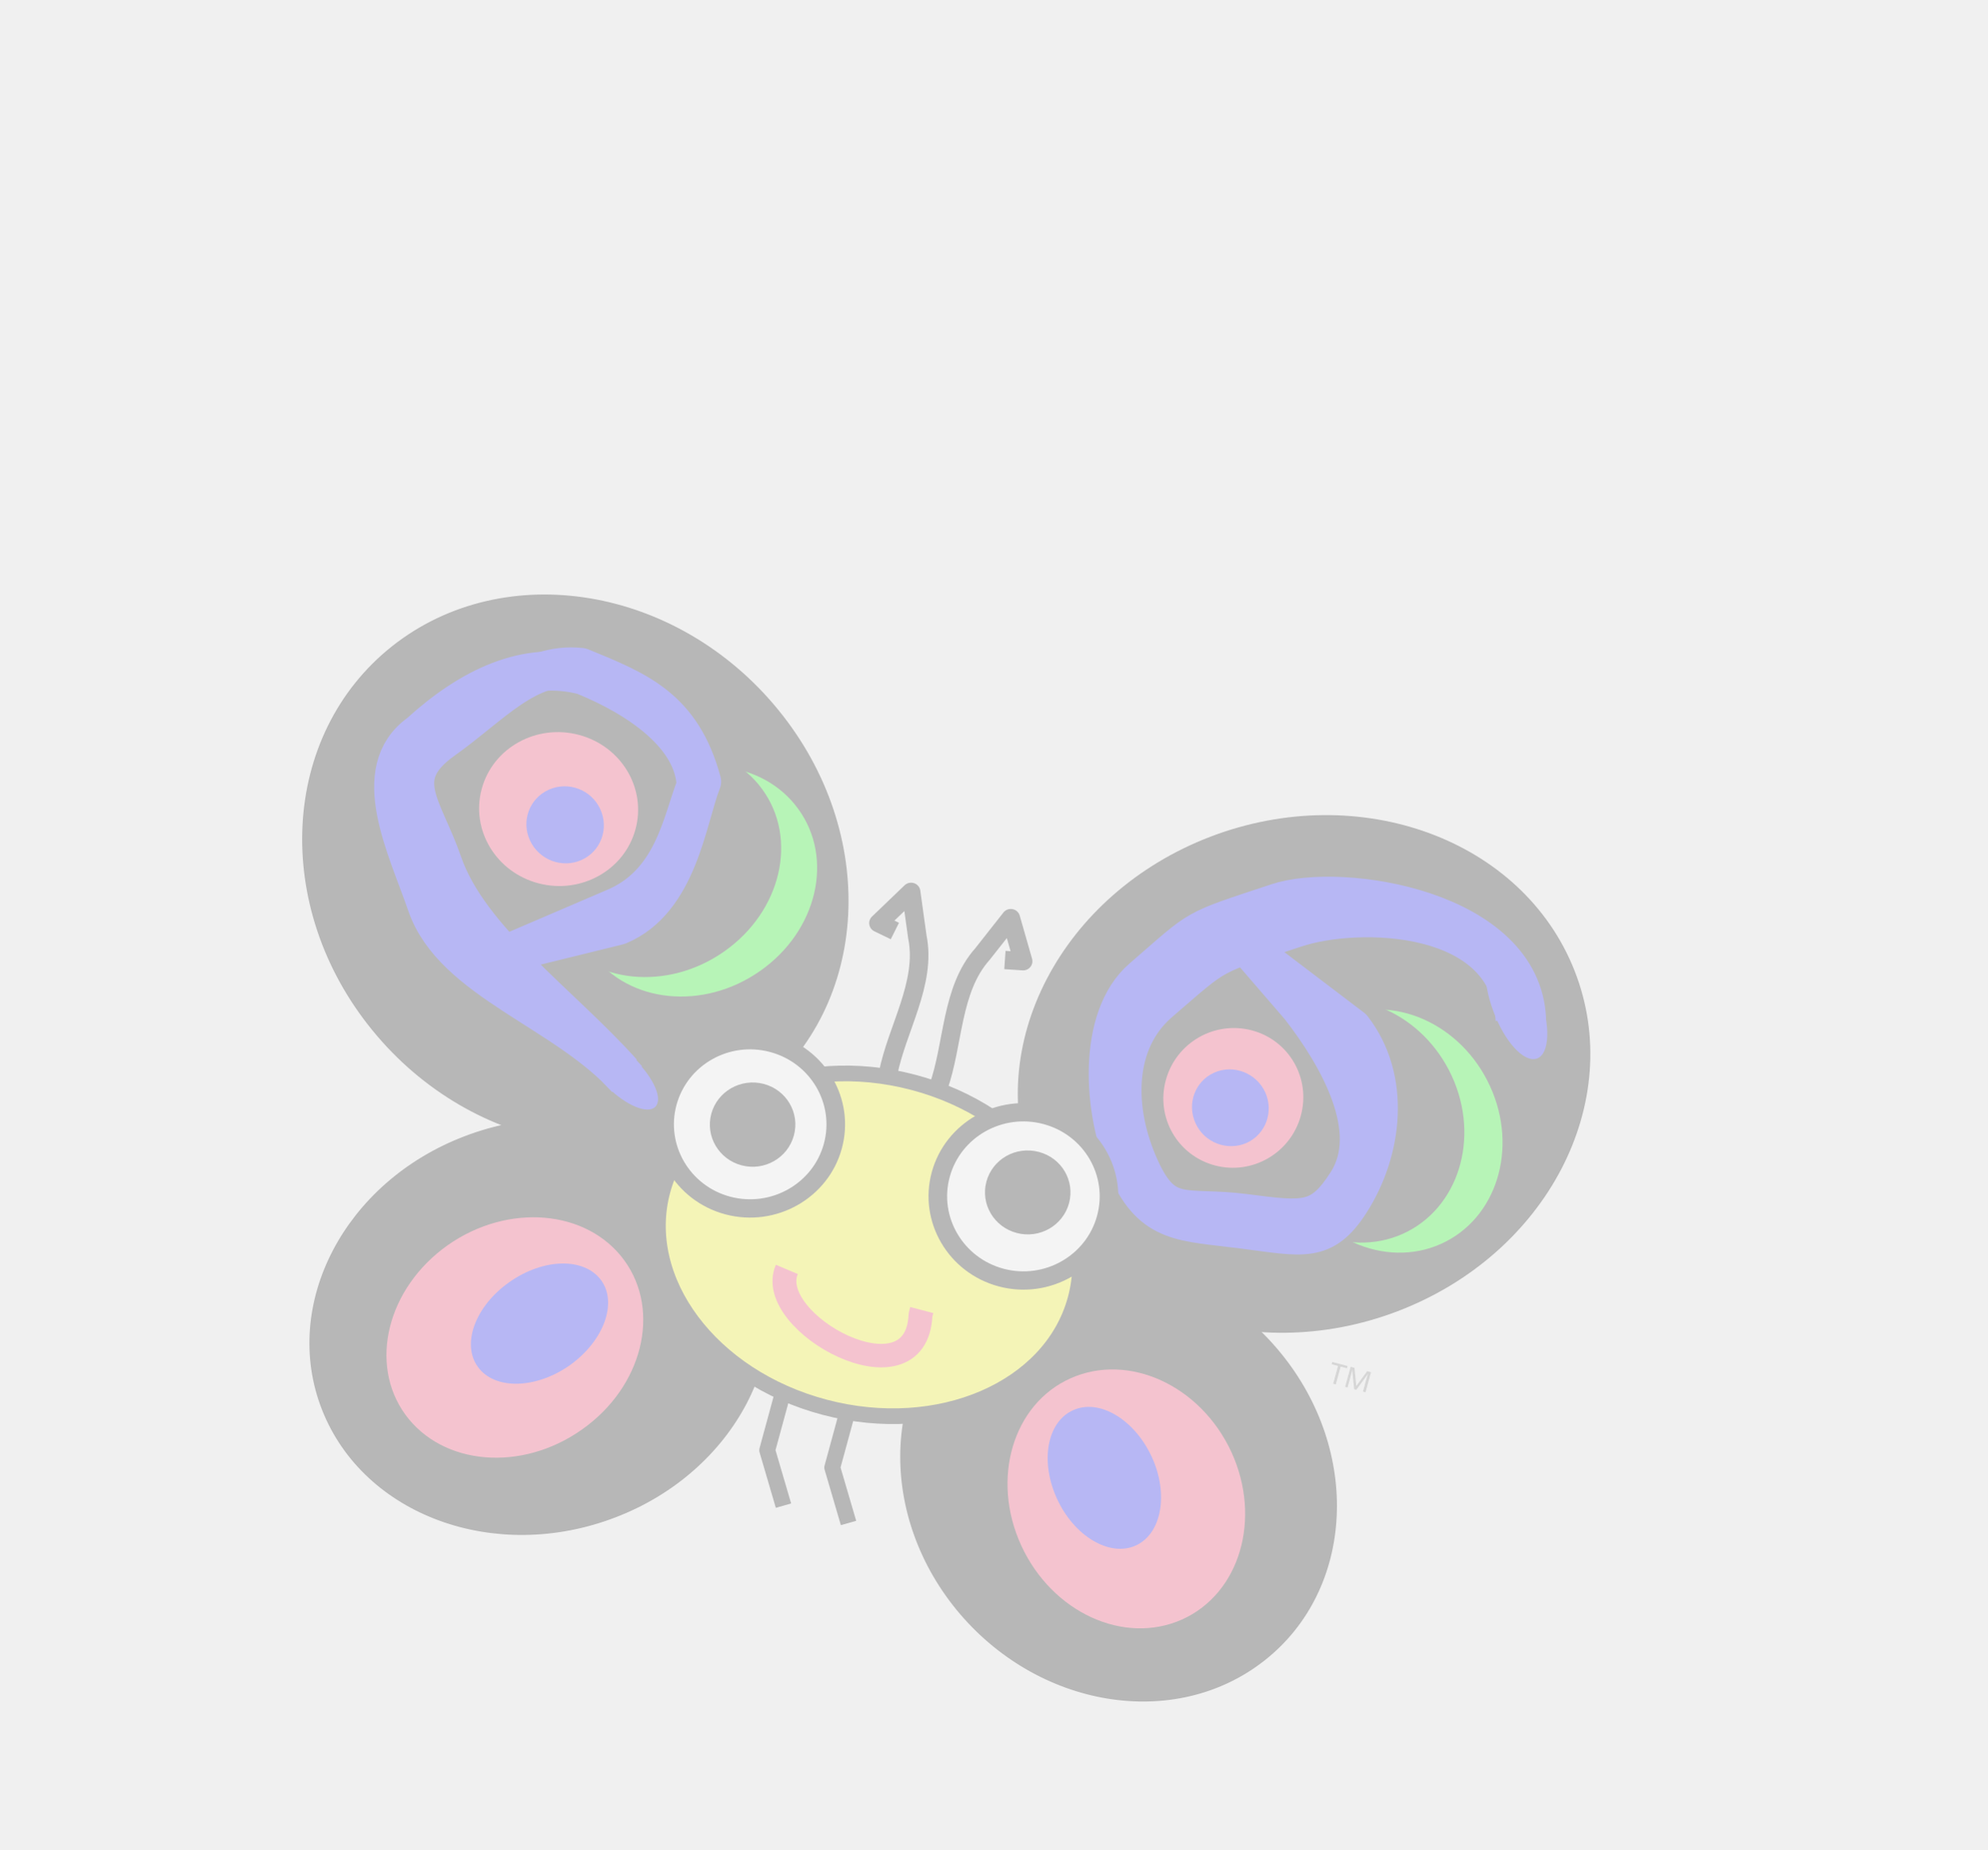
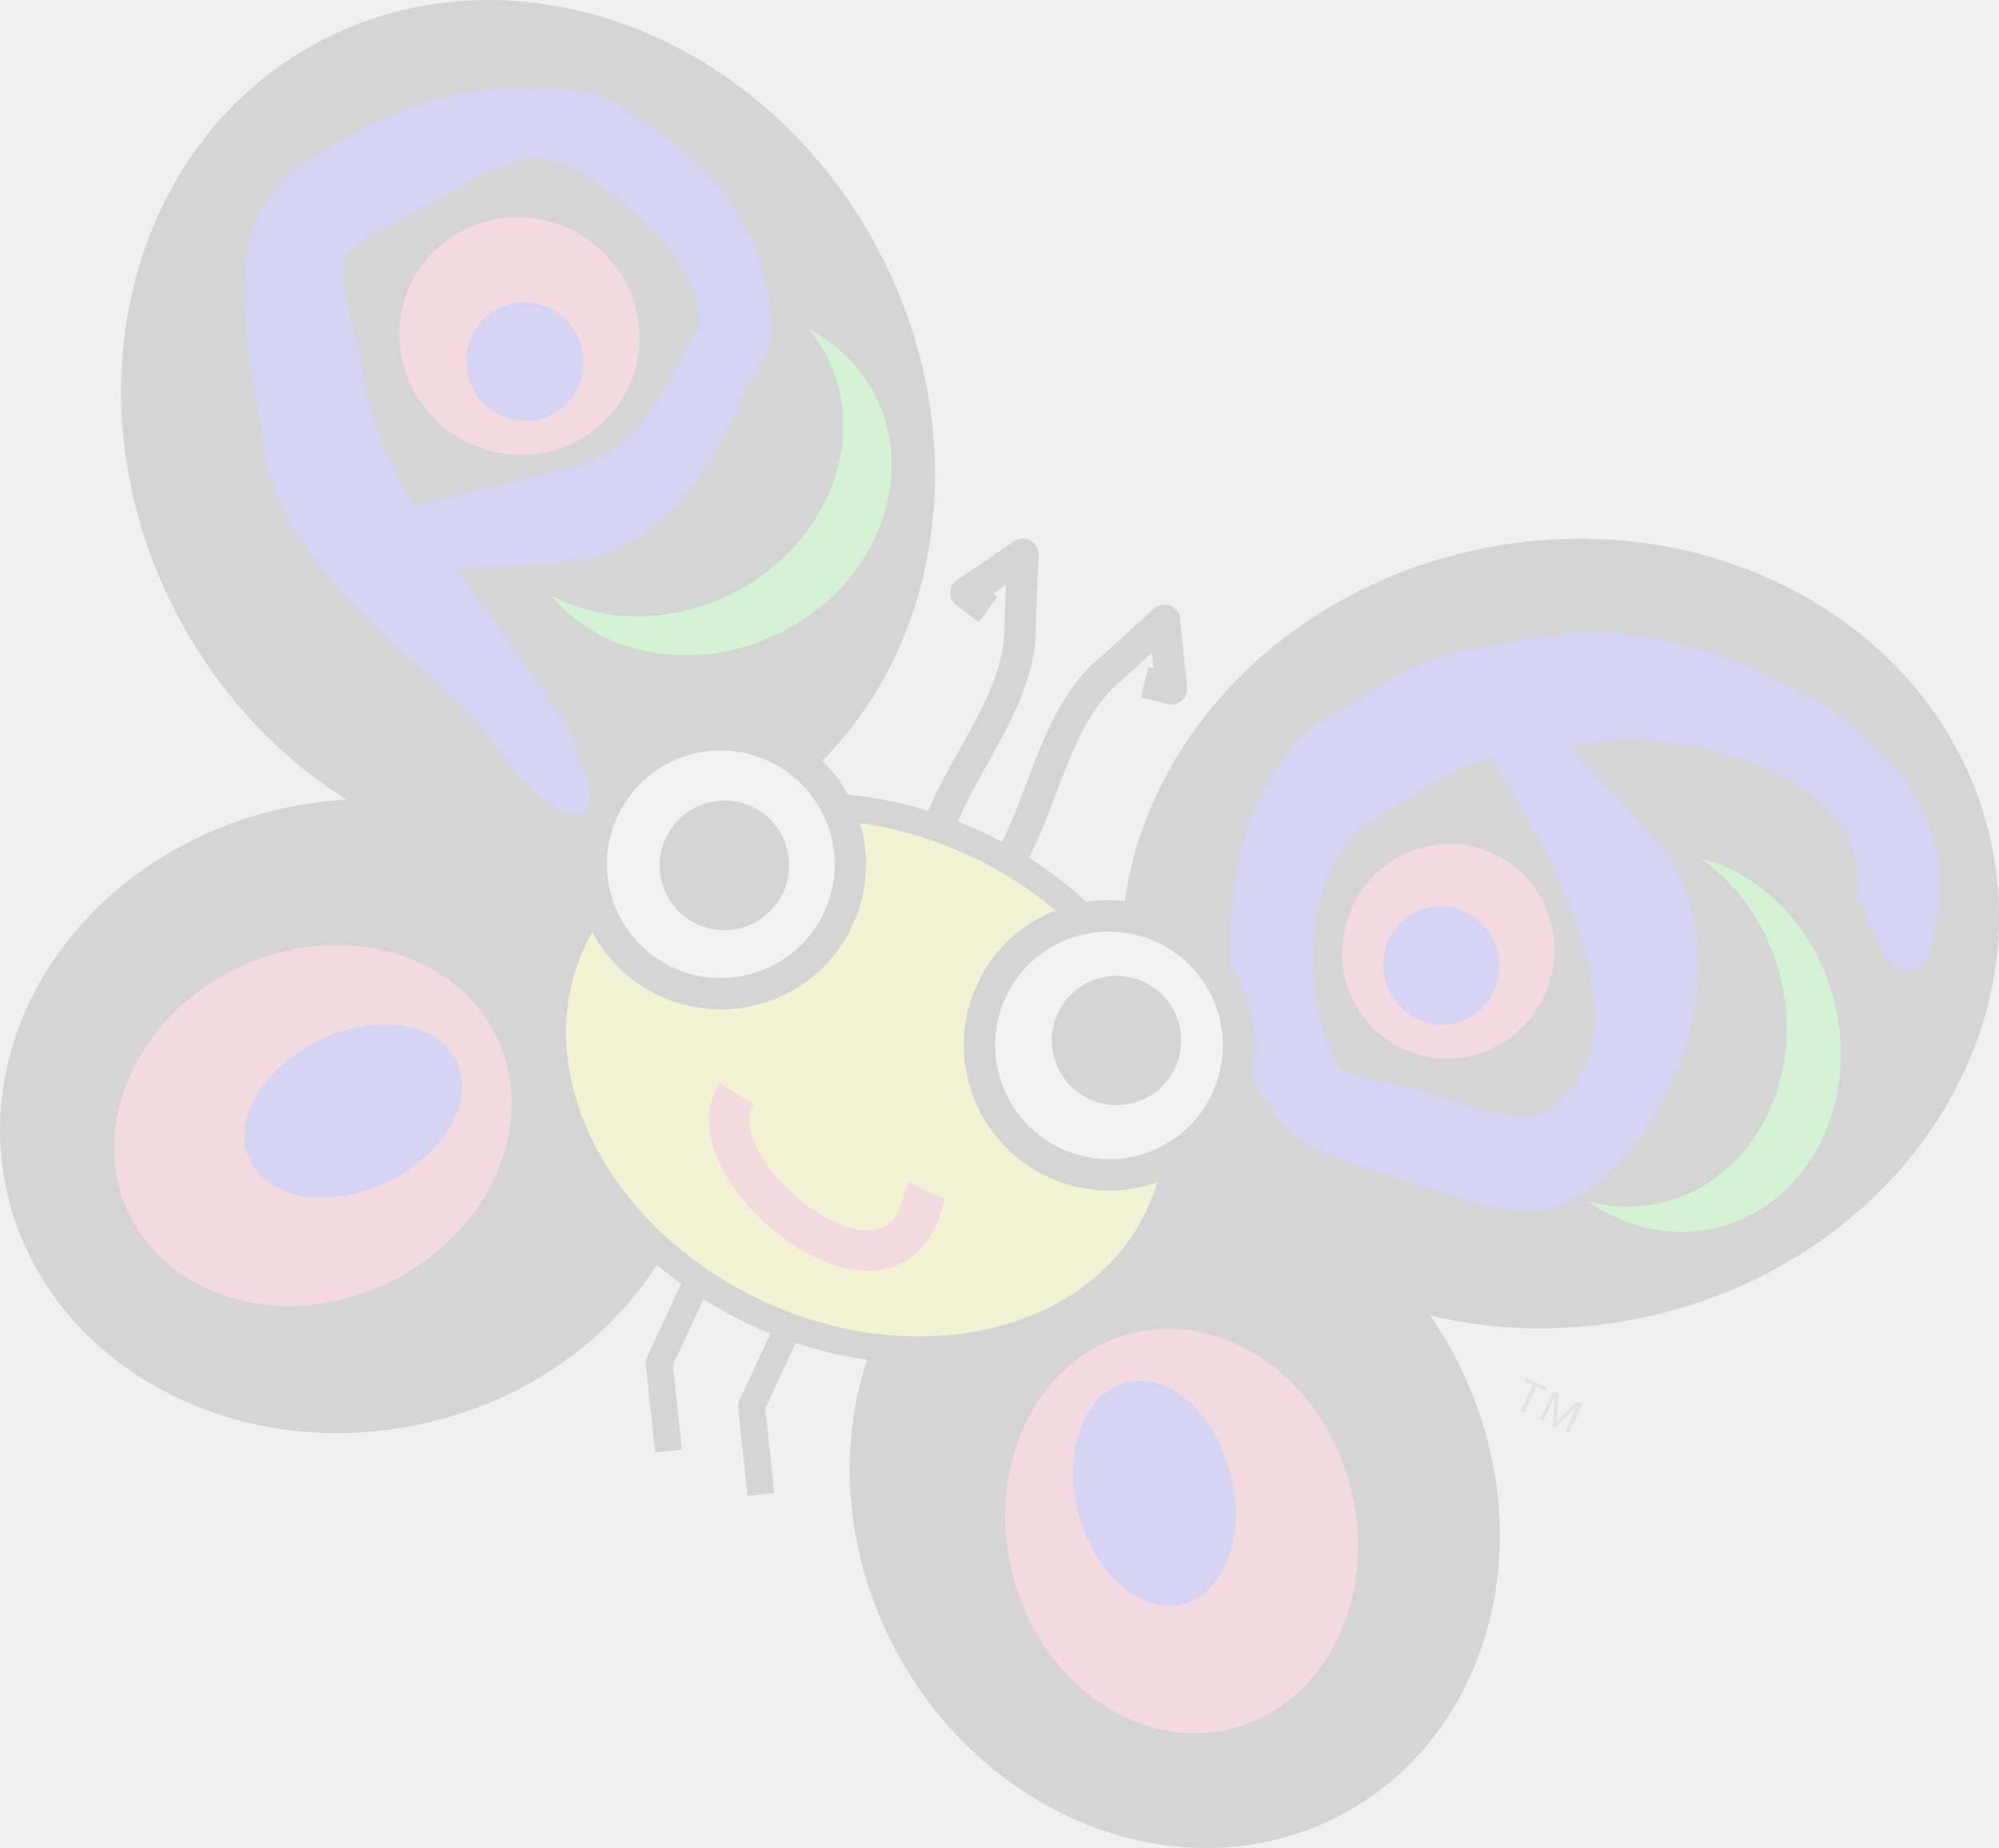
- <svg xmlns="http://www.w3.org/2000/svg" version="1.0" width="261" height="243" viewBox="22 40 261 243" id="svg2">
-   <defs id="defs4">
-     <clipPath id="clipPath17">
-       <path d="m 0,-0.1 792.1,0 0,612.1 L 0,612 0,-0.1 z" id="path19" />
-     </clipPath>
-   </defs>
-   <g id="g13" transform="matrix(0.2342337,0.06176201,0.06276273,-0.230499,26.58458,237.5489)" style="opacity:0.24">
-     <g id="g15" clip-path="url(#clipPath17)">
-       <path style="fill:#000000;fill-opacity:1;fill-rule:evenodd;stroke:none" id="path21" d="M 304.2,75.7 C 248.8,35.1 174.7,42.1 138.6,91.4 c -36,49.2 -20.3,122 35.1,162.5 55.3,40.6 129.5,33.6 165.5,-15.6 36.1,-49.3 20.4,-122.1 -35,-162.6 z" />
-       <g id="g23">
-         <path style="fill:none;stroke:#000000;stroke-width:4.302;stroke-linecap:butt;stroke-linejoin:round;stroke-miterlimit:10;stroke-opacity:1;stroke-dasharray:none" id="path25" d="M 304.2,75.7 C 248.8,35.1 174.7,42.1 138.6,91.4 c -36,49.2 -20.3,122 35.1,162.5 55.3,40.6 129.5,33.6 165.5,-15.6 36.1,-49.3 20.4,-122.1 -35,-162.6 z" />
-       </g>
-       <path style="fill:#000000;fill-opacity:1;fill-rule:evenodd;stroke:none" id="path27" d="m 273.6,523.5 c 68.9,-50.4 88.4,-140.9 43.5,-202.1 -44.8,-61.2 -137,-69.9 -205.8,-19.5 -68.9,50.4 -88.4,141 -43.6,202.2 44.9,61.2 137,69.9 205.9,19.4 z" />
-       <g id="g29">
-         <path style="fill:none;stroke:#000000;stroke-width:7.188;stroke-linecap:butt;stroke-linejoin:round;stroke-miterlimit:10;stroke-opacity:1;stroke-dasharray:none" id="path31" d="m 273.6,523.5 c 68.9,-50.4 88.4,-140.9 43.5,-202.1 -44.8,-61.2 -137,-69.9 -205.8,-19.5 -68.9,50.4 -88.4,141 -43.6,202.2 44.9,61.2 137,69.9 205.9,19.4 z" />
-       </g>
-       <path style="fill:#00ff00;fill-opacity:1;fill-rule:evenodd;stroke:none" id="path33" d="m 213.3,370.5 c -25.8,21.2 -27.3,62.2 -3.3,91.4 24.1,29.3 64.5,35.9 90.3,14.6 25.9,-21.2 27.4,-62.1 3.3,-91.4 -24,-29.3 -64.4,-35.8 -90.3,-14.6 z" />
-       <g id="g35">
-         <path style="fill:none;stroke:none" id="path37" d="m 213.3,370.5 c -25.8,21.2 -27.3,62.2 -3.3,91.4 24.1,29.3 64.5,35.9 90.3,14.6 25.9,-21.2 27.4,-62.1 3.3,-91.4 -24,-29.3 -64.4,-35.8 -90.3,-14.6 z" />
-       </g>
-       <path style="fill:#000000;fill-opacity:1;fill-rule:evenodd;stroke:none" id="path39" d="m 191.7,375.8 c -25.9,21.3 -27.4,62.2 -3.4,91.5 24.1,29.3 64.6,35.8 90.4,14.6 25.9,-21.2 27.4,-62.2 3.3,-91.5 -24,-29.3 -64.5,-35.8 -90.3,-14.6 z" />
-       <g id="g41">
-         <path style="fill:none;stroke:none" id="path43" d="m 191.7,375.8 c -25.9,21.3 -27.4,62.2 -3.4,91.5 24.1,29.3 64.6,35.8 90.4,14.6 25.9,-21.2 27.4,-62.2 3.3,-91.5 -24,-29.3 -64.5,-35.8 -90.3,-14.6 z" />
-       </g>
-       <g id="g45">
-         <path style="fill:none;stroke:#0000ff;stroke-width:21.565;stroke-linecap:butt;stroke-linejoin:round;stroke-miterlimit:10;stroke-opacity:1;stroke-dasharray:none" id="path47" d="m 245.6,311.6 c -41.6,27.7 -99.1,49.2 -123.8,86.2 -18.4,27.5 -39.3,38.3 -17.3,65.5 21,25.7 32.7,53.3 61.9,57.9 32.8,-4.4 58.3,-7.3 79.3,-43.8 -2.4,-21.4 4.8,-66.6 -23,-88.1 l -48.1,-26.7" />
-       </g>
-       <path style="fill:#ff3366;fill-opacity:1;fill-rule:evenodd;stroke:none" id="path49" d="m 175,400.5 c -23.8,0 -43.1,18.9 -43.1,42.3 0,23.4 19.3,42.3 43.1,42.3 23.8,0 43.1,-18.9 43.1,-42.3 0,-23.4 -19.3,-42.3 -43.1,-42.3 z" />
-       <g id="g51">
-         <path style="fill:none;stroke:none" id="path53" d="m 175,400.5 c -23.8,0 -43.1,18.9 -43.1,42.3 0,23.4 19.3,42.3 43.1,42.3 23.8,0 43.1,-18.9 43.1,-42.3 0,-23.4 -19.3,-42.3 -43.1,-42.3 z" />
-       </g>
-       <path style="fill:#0000ff;fill-opacity:1;fill-rule:evenodd;stroke:none" id="path55" d="m 194.2,418.9 c -8.9,-7.3 -22.2,-5.9 -29.7,3.2 -7.5,9.1 -6.3,22.4 2.7,29.7 8.9,7.3 22.2,5.9 29.6,-3.2 7.5,-9.1 6.3,-22.4 -2.6,-29.7 z" />
-       <g id="g57">
-         <path style="fill:none;stroke:none" id="path59" d="m 194.2,418.9 c -8.9,-7.3 -22.2,-5.9 -29.7,3.2 -7.5,9.1 -6.3,22.4 2.7,29.7 8.9,7.3 22.2,5.9 29.6,-3.2 7.5,-9.1 6.3,-22.4 -2.6,-29.7 z" />
-       </g>
-       <g id="g61">
-         <path style="fill:none;stroke:#0000ff;stroke-width:21.565;stroke-linecap:butt;stroke-linejoin:round;stroke-miterlimit:10;stroke-opacity:1;stroke-dasharray:none" id="path63" d="m 249.3,308.8 c -41.7,27.8 -104.7,27.8 -129.4,64.7 -18.4,27.6 -50.3,63.1 -28.3,90.2 20.1,31.9 45.6,53.8 77.5,53.8 32.9,-4.3 66.7,-17 74.7,-42.8 -2.3,-21.5 2.1,-55.4 -25.7,-76.9 l -45.3,-36.1" />
-       </g>
-       <path style="fill:#0000ff;fill-opacity:1;fill-rule:evenodd;stroke:none" id="path65" d="m 268,298 c -2.9,-5.1 -15.3,-3.4 -27.6,3.7 -12.4,7.1 -20,17 -17.1,22.1 3,5 15.3,3.4 27.7,-3.7 12.3,-7.2 20,-17 17,-22.1 z" />
-       <g id="g67">
-         <path style="fill:none;stroke:none" id="path69" d="m 268,298 c -2.9,-5.1 -15.3,-3.4 -27.6,3.7 -12.4,7.1 -20,17 -17.1,22.1 3,5 15.3,3.4 27.7,-3.7 12.3,-7.2 20,-17 17,-22.1 z" />
-       </g>
-       <path style="fill:#000000;fill-opacity:1;fill-rule:evenodd;stroke:none" id="path71" d="M 629.1,253 C 684.4,212.5 700.1,139.6 664,90.4 627.9,41.1 553.8,34.1 498.4,74.6 c -55.3,40.6 -71,113.4 -34.9,162.6 36.1,49.3 110.2,56.4 165.6,15.8 z" />
-       <g id="g73">
-         <path style="fill:none;stroke:#000000;stroke-width:4.302;stroke-linecap:butt;stroke-linejoin:round;stroke-miterlimit:10;stroke-opacity:1;stroke-dasharray:none" id="path75" d="M 629.1,253 C 684.4,212.5 700.1,139.6 664,90.4 627.9,41.1 553.8,34.1 498.4,74.6 c -55.3,40.6 -71,113.4 -34.9,162.6 36.1,49.3 110.2,56.4 165.6,15.8 z" />
-       </g>
-       <path style="fill:#ffff00;fill-opacity:1;fill-rule:evenodd;stroke:none" id="path77" d="m 399.5,162 c -64,0 -115.8,41.4 -115.8,92.6 0,51.1 51.8,92.6 115.8,92.6 64,0 115.8,-41.5 115.8,-92.6 0,-51.2 -51.8,-92.6 -115.8,-92.6 z" />
-       <g id="g79">
-         <path style="fill:none;stroke:#000000;stroke-width:8.632;stroke-linecap:butt;stroke-linejoin:round;stroke-miterlimit:10;stroke-opacity:1;stroke-dasharray:none" id="path81" d="m 399.5,162 c -64,0 -115.8,41.4 -115.8,92.6 0,51.1 51.8,92.6 115.8,92.6 64,0 115.8,-41.5 115.8,-92.6 0,-51.2 -51.8,-92.6 -115.8,-92.6 z" />
-       </g>
-       <path style="fill:#ffffff;fill-opacity:1;fill-rule:evenodd;stroke:none" id="path83" d="m 320.1,255.7 c -25.6,0 -46.3,20.8 -46.3,46.3 0,25.6 20.7,46.3 46.3,46.3 25.6,0 46.4,-20.7 46.4,-46.3 0,-25.5 -20.8,-46.3 -46.4,-46.3 z" />
-       <g id="g85">
-         <path style="fill:none;stroke:#000000;stroke-width:10.075;stroke-linecap:butt;stroke-linejoin:round;stroke-miterlimit:10;stroke-opacity:1;stroke-dasharray:none" id="path87" d="m 320.1,255.7 c -25.6,0 -46.3,20.8 -46.3,46.3 0,25.6 20.7,46.3 46.3,46.3 25.6,0 46.4,-20.7 46.4,-46.3 0,-25.5 -20.8,-46.3 -46.4,-46.3 z" />
-       </g>
-       <path style="fill:#000000;fill-opacity:1;fill-rule:evenodd;stroke:none" id="path89" d="m 683.4,296.3 c -68.4,-50.1 -160,-41.4 -204.5,19.4 -44.6,60.8 -25.2,150.7 43.2,200.9 68.4,50.1 160,41.4 204.5,-19.4 44.6,-60.9 25.2,-150.8 -43.2,-200.9 z" />
-       <g id="g91">
-         <path style="fill:none;stroke:#000000;stroke-width:7.188;stroke-linecap:butt;stroke-linejoin:round;stroke-miterlimit:10;stroke-opacity:1;stroke-dasharray:none" id="path93" d="m 683.4,296.3 c -68.4,-50.1 -160,-41.4 -204.5,19.4 -44.6,60.8 -25.2,150.7 43.2,200.9 68.4,50.1 160,41.4 204.5,-19.4 44.6,-60.9 25.2,-150.8 -43.2,-200.9 z" />
-       </g>
-       <path style="fill:#00ff00;fill-opacity:1;fill-rule:evenodd;stroke:none" id="path95" d="m 698.5,335.2 c -25.7,-21.1 -65.9,-14.5 -89.8,14.6 -23.9,29.1 -22.5,69.8 3.2,90.9 25.7,21.1 65.9,14.6 89.8,-14.6 23.9,-29.1 22.5,-69.8 -3.2,-90.9 z" />
-       <g id="g97">
-         <path style="fill:none;stroke:none" id="path99" d="m 698.5,335.2 c -25.7,-21.1 -65.9,-14.5 -89.8,14.6 -23.9,29.1 -22.5,69.8 3.2,90.9 25.7,21.1 65.9,14.6 89.8,-14.6 23.9,-29.1 22.5,-69.8 -3.2,-90.9 z" />
-       </g>
-       <path style="fill:#000000;fill-opacity:1;fill-rule:evenodd;stroke:none" id="path101" d="m 677.1,335.2 c -25.7,-21.1 -65.9,-14.5 -89.8,14.6 -23.9,29.1 -22.5,69.8 3.2,90.8 25.7,21.1 65.9,14.6 89.8,-14.5 23.9,-29.1 22.4,-69.8 -3.2,-90.9 z" />
-       <g id="g103">
-         <path style="fill:none;stroke:none" id="path105" d="m 677.1,335.2 c -25.7,-21.1 -65.9,-14.5 -89.8,14.6 -23.9,29.1 -22.5,69.8 3.2,90.8 25.7,21.1 65.9,14.6 89.8,-14.5 23.9,-29.1 22.4,-69.8 -3.2,-90.9 z" />
-       </g>
-       <g id="g107">
-         <path style="fill:none;stroke:#0000ff;stroke-width:21.565;stroke-linecap:butt;stroke-linejoin:round;stroke-miterlimit:10;stroke-opacity:1;stroke-dasharray:none" id="path109" d="m 705.7,464.7 c -18,58.1 -98.5,38.2 -128.5,18.1 -41.4,-27.6 -36.2,-22.1 -60.7,-58.8 -18.3,-27.5 -8.4,-63.6 13.5,-90.6 20.7,-25.6 29,-13.8 61.6,-9.5 32.6,4.3 41.5,5.4 49.4,31 9.9,32.1 -22.1,65.3 -49.7,86.6 L 560.2,463" />
-       </g>
-       <path style="fill:#ff3366;fill-opacity:1;fill-rule:evenodd;stroke:none" id="path111" d="m 569.2,345.3 c -21,0 -37.9,17.2 -37.9,38.5 0,21.3 16.9,38.5 37.9,38.5 20.9,0 37.8,-17.2 37.8,-38.5 0,-21.3 -16.9,-38.5 -37.8,-38.5 z" />
-       <g id="g113">
-         <path style="fill:none;stroke:none" id="path115" d="m 569.2,345.3 c -21,0 -37.9,17.2 -37.9,38.5 0,21.3 16.9,38.5 37.9,38.5 20.9,0 37.8,-17.2 37.8,-38.5 0,-21.3 -16.9,-38.5 -37.8,-38.5 z" />
-       </g>
-       <path style="fill:#0000ff;fill-opacity:1;fill-rule:evenodd;stroke:none" id="path117" d="m 582.5,361.7 c -8.9,-7.2 -22.1,-5.8 -29.5,3.3 -7.4,9 -6.3,22.3 2.5,29.5 8.8,7.3 22.1,5.8 29.5,-3.2 7.4,-9.1 6.3,-22.3 -2.5,-29.6 z" />
-       <g id="g119">
-         <path style="fill:none;stroke:none" id="path121" d="m 582.5,361.7 c -8.9,-7.2 -22.1,-5.8 -29.5,3.3 -7.4,9 -6.3,22.3 2.5,29.5 8.8,7.3 22.1,5.8 29.5,-3.2 7.4,-9.1 6.3,-22.3 -2.5,-29.6 z" />
-       </g>
-       <g id="g123">
-         <path style="fill:none;stroke:#0000ff;stroke-width:21.565;stroke-linecap:butt;stroke-linejoin:round;stroke-miterlimit:10;stroke-opacity:1;stroke-dasharray:none" id="path125" d="m 711.2,466.5 c -18,58.1 -116.7,47.3 -146.7,27.2 -41.4,-27.6 -35.3,-22.2 -59.8,-58.9 -18.3,-27.4 -2,-76.9 19.9,-103.9 20.7,-25.6 35.8,-19.8 68.3,-15.5 32.6,4.3 44,3.5 52,29.2 9.9,32 4,71.5 -23.7,92.9 l -61,25.5" />
-       </g>
-       <path style="fill:#ffffff;fill-opacity:1;fill-rule:evenodd;stroke:none" id="path127" d="m 473.4,255.7 c -25.6,0 -46.4,20.8 -46.4,46.3 0,25.6 20.8,46.3 46.4,46.3 25.6,0 46.3,-20.7 46.3,-46.3 0,-25.5 -20.7,-46.3 -46.3,-46.3 z" />
-       <g id="g129">
-         <path style="fill:none;stroke:#000000;stroke-width:10.075;stroke-linecap:butt;stroke-linejoin:round;stroke-miterlimit:10;stroke-opacity:1;stroke-dasharray:none" id="path131" d="m 473.4,255.7 c -25.6,0 -46.4,20.8 -46.4,46.3 0,25.6 20.8,46.3 46.4,46.3 25.6,0 46.3,-20.7 46.3,-46.3 0,-25.5 -20.7,-46.3 -46.3,-46.3 z" />
-       </g>
-       <path style="fill:#000000;fill-opacity:1;fill-rule:evenodd;stroke:none" id="path133" d="m 321.5,279 c -12.8,0 -23.2,10.4 -23.2,23.2 0,12.8 10.4,23.2 23.2,23.2 12.8,0 23.1,-10.4 23.1,-23.2 0,-12.8 -10.3,-23.2 -23.1,-23.2 z" />
-       <g id="g135">
-         <path style="fill:none;stroke:none" id="path137" d="m 321.5,279 c -12.8,0 -23.2,10.4 -23.2,23.2 0,12.8 10.4,23.2 23.2,23.2 12.8,0 23.1,-10.4 23.1,-23.2 0,-12.8 -10.3,-23.2 -23.1,-23.2 z" />
-       </g>
-       <path style="fill:#000000;fill-opacity:1;fill-rule:evenodd;stroke:none" id="path139" d="m 475.1,281.6 c -12.9,0 -23.2,10.4 -23.2,23.1 0,12.8 10.3,23.1 23.2,23.1 12.8,0 23.1,-10.3 23.1,-23.1 0,-12.7 -10.3,-23.1 -23.1,-23.1 z" />
-       <g id="g141">
-         <path style="fill:none;stroke:none" id="path143" d="m 475.1,281.6 c -12.9,0 -23.2,10.4 -23.2,23.1 0,12.8 10.3,23.1 23.2,23.1 12.8,0 23.1,-10.3 23.1,-23.1 0,-12.7 -10.3,-23.1 -23.1,-23.1 z" />
-       </g>
-       <g id="g145">
-         <path style="fill:none;stroke:#ff3366;stroke-width:12.933;stroke-linecap:butt;stroke-linejoin:round;stroke-miterlimit:10;stroke-opacity:1;stroke-dasharray:none" id="path147" d="m 360,230 c -4.6,-31.7 87.5,-54.6 76.4,-5.4 l 0,2.7" />
-       </g>
-       <g id="g149">
-         <path style="fill:none;stroke:#000000;stroke-width:10.075;stroke-linecap:butt;stroke-linejoin:round;stroke-miterlimit:10;stroke-opacity:1;stroke-dasharray:none" id="path151" d="m 385.1,348 c -1.9,25.2 7.3,53.8 -4.2,77.1 l -9.7,23.1 -12.6,-21.2 9.7,-1.9" />
-       </g>
-       <g id="g153">
-         <path style="fill:none;stroke:#000000;stroke-width:10.075;stroke-linecap:butt;stroke-linejoin:round;stroke-miterlimit:10;stroke-opacity:1;stroke-dasharray:none" id="path155" d="m 413.3,348 c 1.9,25.2 -7.4,53.8 4.1,77.1 l 9.7,23.1 12.6,-21.2 -9.7,-1.9" />
-       </g>
-       <path style="fill:#ff3366;fill-opacity:1;fill-rule:evenodd;stroke:none" id="path157" d="m 181.1,99.3 c -26.6,21.9 -27.5,64.8 -2,96 25.6,31.1 67.9,38.6 94.6,16.7 26.6,-21.9 27.5,-64.8 1.9,-95.9 C 250.1,84.9 207.8,77.4 181.1,99.3 z" />
-       <g id="g159">
-         <path style="fill:none;stroke:none" id="path161" d="m 181.1,99.3 c -26.6,21.9 -27.5,64.8 -2,96 25.6,31.1 67.9,38.6 94.6,16.7 26.6,-21.9 27.5,-64.8 1.9,-95.9 C 250.1,84.9 207.8,77.4 181.1,99.3 z" />
-       </g>
-       <g id="g163">
-         <path style="fill:none;stroke:#000000;stroke-width:8.632;stroke-linecap:butt;stroke-linejoin:round;stroke-miterlimit:10;stroke-opacity:1;stroke-dasharray:none" id="path165" d="m 375.5,161 0,-29.9 16.4,-27.2 0,0" />
-       </g>
-       <g id="g167">
-         <path style="fill:none;stroke:#000000;stroke-width:8.632;stroke-linecap:butt;stroke-linejoin:round;stroke-miterlimit:10;stroke-opacity:1;stroke-dasharray:none" id="path169" d="m 412,161 0,-30 16.4,-27.2 0,0" />
-       </g>
-       <path style="fill:#0000ff;fill-opacity:1;fill-rule:evenodd;stroke:none" id="path171" d="m 212.3,134.8 c -12,9.8 -10.1,32 4.3,49.5 14.4,17.6 35.7,23.8 47.8,13.9 11.9,-9.8 10,-32 -4.3,-49.6 -14.4,-17.5 -35.8,-23.7 -47.8,-13.8 z" />
-       <g id="g173">
-         <path style="fill:none;stroke:none" id="path175" d="m 212.3,134.8 c -12,9.8 -10.1,32 4.3,49.5 14.4,17.6 35.7,23.8 47.8,13.9 11.9,-9.8 10,-32 -4.3,-49.6 -14.4,-17.5 -35.8,-23.7 -47.8,-13.8 z" />
-       </g>
-       <path style="fill:#ff3366;fill-opacity:1;fill-rule:evenodd;stroke:none" id="path177" d="M 616.6,99.2 C 589.9,77.3 547.6,84.8 522,116 c -25.5,31.1 -24.6,74.1 2,95.9 26.7,21.9 69,14.4 94.6,-16.7 25.5,-31.2 24.6,-74.1 -2,-96 z" />
-       <g id="g179">
-         <path style="fill:none;stroke:none" id="path181" d="M 616.6,99.2 C 589.9,77.3 547.6,84.8 522,116 c -25.5,31.1 -24.6,74.1 2,95.9 26.7,21.9 69,14.4 94.6,-16.7 25.5,-31.2 24.6,-74.1 -2,-96 z" />
-       </g>
-       <path style="fill:#0000ff;fill-opacity:1;fill-rule:evenodd;stroke:none" id="path183" d="m 581.8,132 c -12,-9.8 -33.4,-3.6 -47.7,13.8 -14.4,17.5 -16.3,39.7 -4.2,49.5 11.9,9.9 33.3,3.7 47.7,-13.8 14.3,-17.4 16.2,-39.6 4.2,-49.5 z" />
-       <g id="g185">
-         <path style="fill:none;stroke:none" id="path187" d="m 581.8,132 c -12,-9.8 -33.4,-3.6 -47.7,13.8 -14.4,17.5 -16.3,39.7 -4.2,49.5 11.9,9.9 33.3,3.7 47.7,-13.8 14.3,-17.4 16.2,-39.6 4.2,-49.5 z" />
-       </g>
-       <g id="g189">
-         <text id="text191" transform="matrix(1,0,0,-1,658.4,245.8)">
-           <tspan style="font-size:16px;font-variant:normal;writing-mode:lr-tb;fill:#808080;fill-opacity:1;fill-rule:nonzero;stroke:none;font-family:NimbusSanL;-inkscape-font-specification:NimbusSanL-Regu" id="tspan193" y="0" x="0 9.696">TM</tspan>
-         </text>
-       </g>
-       <path style="fill:#0000ff;fill-opacity:1;fill-rule:evenodd;stroke:none" id="path195" d="m 722.4,447.3 c -6.1,-4.2 -19.3,4.3 -29.6,19.1 -10.4,14.7 -13.8,30.1 -7.8,34.3 6,4.2 19.3,-4.3 29.6,-19.1 10.3,-14.7 13.8,-30.1 7.8,-34.3 z" />
-       <g id="g197">
-         <path style="fill:none;stroke:none" id="path199" d="m 722.4,447.3 c -6.1,-4.2 -19.3,4.3 -29.6,19.1 -10.4,14.7 -13.8,30.1 -7.8,34.3 6,4.2 19.3,-4.3 29.6,-19.1 10.3,-14.7 13.8,-30.1 7.8,-34.3 z" />
-       </g>
-     </g>
+ <svg xmlns="http://www.w3.org/2000/svg" version="1.1" id="Layer_1" x="0px" y="0px" viewBox="146.887 35.071 679.648 628.263" enable-background="new 146.887 35.071 679.648 628.263" xml:space="preserve">
+   <g opacity="0.12">
+     <rect x="341.717" y="326.778" transform="matrix(0.4226 -0.9063 0.9063 0.4226 -99.8267 501.2325)" stroke="#000000" stroke-width="1.059" stroke-miterlimit="10" width="3.516" height="4.372" />
+     <path id="path21" d="M287.307,517.452c-64.033,12.72-125.053-23.075-136.347-80.045c-11.248-56.844,31.519-113.25,95.512-125.885   c63.946-12.76,125.053,23.075,136.301,79.919C394.067,448.412,351.299,504.818,287.307,517.452z" />
+     <path id="path25" fill="none" stroke="#000000" stroke-width="4.555" stroke-linejoin="round" stroke-miterlimit="10" d="   M287.307,517.452c-64.033,12.72-125.053-23.075-136.347-80.045c-11.248-56.844,31.519-113.25,95.512-125.885   c63.946-12.76,125.053,23.075,136.301,79.919C394.067,448.412,351.299,504.818,287.307,517.452z" />
+     <path id="path27" d="M440.826,119.408c39.107,71.093,19.552,156.886-43.71,191.57c-63.176,34.724-146.095,5.182-185.117-65.871   c-39.108-71.093-19.512-156.973,43.664-191.696C318.925,18.728,401.758,48.229,440.826,119.408z" />
+     <path id="path31" fill="none" stroke="#000000" stroke-width="7.611" stroke-linejoin="round" stroke-miterlimit="10" d="   M440.826,119.408c39.107,71.093,19.552,156.886-43.71,191.57c-63.176,34.724-146.095,5.182-185.117-65.871   c-39.108-71.093-19.512-156.973,43.664-191.696C318.925,18.728,401.758,48.229,440.826,119.408z" />
+     <path id="path33" fill="#00FF00" d="M327.422,226.986c-13.709-28.626,1.468-64.548,33.873-80.061   c32.53-15.559,69.983-5.016,83.652,23.696c13.795,28.667-1.342,64.502-33.872,80.061   C378.63,266.282,341.217,255.652,327.422,226.986z" />
+     <path id="path37" fill="none" d="M327.422,226.986c-13.709-28.626,1.468-64.548,33.873-80.061   c32.53-15.559,69.983-5.016,83.652,23.696c13.795,28.667-1.342,64.502-33.872,80.061   C378.63,266.282,341.217,255.652,327.422,226.986z" />
+     <path id="path39" d="M310.944,213.744c-13.755-28.753,1.382-64.588,33.827-80.187c32.53-15.559,70.029-4.89,83.738,23.736   c13.795,28.667-1.382,64.588-33.912,80.147C362.152,253.04,324.653,242.37,310.944,213.744z" />
+     <path id="path43" fill="none" d="M310.944,213.744c-13.755-28.753,1.382-64.588,33.827-80.187   c32.53-15.559,70.029-4.89,83.738,23.736c13.795,28.667-1.382,64.588-33.912,80.147C362.152,253.04,324.653,242.37,310.944,213.744   z" />
+     <path id="path47" fill="none" stroke="#0000FF" stroke-width="22.833" stroke-linejoin="round" stroke-miterlimit="10" d="   M331.586,290.7c-24.709-40.572-65.605-82.191-72.02-123.986c-4.804-31.081-18.469-48.78,11.408-63.373   c28.414-13.703,49.579-32.779,76.581-25.013c26.488,16.966,47.289,29.707,50.718,69.585c-10.664,17.471-22.618,59.3-55.203,66.654   l-52.16,3.679" />
+     <path id="path49" fill="#FF3366" d="M306.479,185.758c-20.502-9.56-29.535-33.594-20.136-53.752   c9.4-20.158,33.617-28.686,54.119-19.126c20.502,9.56,29.536,33.594,20.137,53.752C351.2,186.79,326.982,195.319,306.479,185.758z" />
+     <path id="path53" fill="none" d="M306.479,185.758c-20.502-9.56-29.535-33.594-20.136-53.752   c9.4-20.158,33.617-28.686,54.119-19.126c20.502,9.56,29.536,33.594,20.137,53.752C351.2,186.79,326.982,195.319,306.479,185.758z" />
+     <path id="path55" fill="#0000FF" d="M330.41,177.62c-10.599,2.713-21.494-3.835-24.299-14.687   c-2.806-10.852,3.571-21.827,14.256-24.5c10.599-2.713,21.494,3.835,24.213,14.647C347.386,163.932,341.01,174.907,330.41,177.62z" />
+     <path id="path59" fill="none" d="M330.41,177.62c-10.599,2.713-21.494-3.835-24.299-14.687c-2.806-10.852,3.571-21.827,14.256-24.5   c10.599-2.713,21.494,3.835,24.213,14.647C347.386,163.932,341.01,174.907,330.41,177.62z" />
+     <path id="path63" fill="none" stroke="#0000FF" stroke-width="22.833" stroke-linejoin="round" stroke-miterlimit="10" d="   M333.649,294.598c-24.755-40.699-79.026-66.006-85.48-107.715c-4.763-31.167-17.983-74.562,11.854-89.069   c30.129-19.406,60.893-28.028,88.372-15.214c26.614,16.92,50.629,41.438,47.157,66.876c-10.618,17.597-20.445,48.567-53.029,55.921   l-53.525,12.901" />
+     <path id="path65" fill="#0000FF" d="M345.42,311.413c-4.547,3.229-14.546-3.217-22.289-14.274   c-7.83-11.097-10.4-22.678-5.853-25.906c4.593-3.102,14.546,3.217,22.375,14.314C347.356,296.69,350.053,308.225,345.42,311.413z" />
+     <path id="path69" fill="none" d="M345.42,311.413c-4.547,3.229-14.546-3.217-22.289-14.274c-7.83-11.097-10.4-22.678-5.853-25.906   c4.593-3.102,14.546,3.217,22.375,14.314C347.356,296.69,350.053,308.225,345.42,311.413z" />
+     <path id="path71" d="M638.408,495.23c31.369,57.102,15.611,126.207-35.251,154.089c-50.901,27.968-117.546,4.232-149-52.91   c-31.329-57.188-15.61-126.207,35.251-154.088C540.309,414.352,606.994,438.002,638.408,495.23z" />
+     <path id="path75" fill="none" stroke="#000000" stroke-width="4.555" stroke-linejoin="round" stroke-miterlimit="10" d="   M638.408,495.23c31.369,57.102,15.611,126.207-35.251,154.089c-50.901,27.968-117.546,4.232-149-52.91   c-31.329-57.188-15.61-126.207,35.251-154.088C540.309,414.352,606.994,438.002,638.408,495.23z" />
+     <path id="path77" fill="#FFFF00" d="M404.068,481.392c-55.132-25.709-83.124-82.18-62.557-126.285   c20.527-44.02,81.819-58.962,136.951-33.253c55.132,25.708,83.084,82.266,62.557,126.286   C520.453,492.244,459.2,507.1,404.068,481.392z" />
+     <path id="path81" fill="none" stroke="#000000" stroke-width="9.139" stroke-linejoin="round" stroke-miterlimit="10" d="   M404.068,481.392c-55.132-25.709-83.124-82.18-62.557-126.285c20.527-44.02,81.819-58.962,136.951-33.253   c55.132,25.708,83.084,82.266,62.557,126.286C520.453,492.244,459.2,507.1,404.068,481.392z" />
+     <path id="path83" fill="#FFFFFF" d="M373.309,368.78c-22.053-10.284-31.529-36.516-21.286-58.483   c10.284-22.053,36.43-31.57,58.483-21.286c22.053,10.283,31.656,36.47,21.372,58.523   C421.635,369.501,395.362,379.064,373.309,368.78z" />
+     <path id="path87" fill="none" stroke="#000000" stroke-width="10.667" stroke-linejoin="round" stroke-miterlimit="10" d="   M373.309,368.78c-22.053-10.284-31.529-36.516-21.286-58.483c10.284-22.053,36.43-31.57,58.483-21.286   c22.053,10.283,31.656,36.47,21.372,58.523C421.635,369.501,395.362,379.064,373.309,368.78z" />
+     <path id="path89" d="M702.578,479.741c-79.047,15.683-154.46-28.607-168.371-98.858c-13.998-70.291,38.827-139.942,117.915-155.71   c79.046-15.682,154.46,28.608,168.371,98.858C834.45,394.409,781.625,464.06,702.578,479.741z" />
+     <path id="path93" fill="none" stroke="#000000" stroke-width="7.611" stroke-linejoin="round" stroke-miterlimit="10" d="   M702.578,479.741c-79.047,15.683-154.46-28.607-168.371-98.858c-13.998-70.291,38.827-139.942,117.915-155.71   c79.046-15.682,154.46,28.608,168.371,98.858C834.45,394.409,781.625,464.06,702.578,479.741z" />
+     <path id="path95" fill="#00FF00" d="M731.211,452.297c-30.615,7.853-62.593-13.981-71.492-48.649   c-8.9-34.668,8.655-69.167,39.27-77.019c30.615-7.853,62.634,13.895,71.493,48.649   C779.382,409.946,761.826,444.444,731.211,452.297z" />
+     <path id="path99" fill="none" d="M731.211,452.297c-30.615,7.853-62.593-13.981-71.492-48.649   c-8.9-34.668,8.655-69.167,39.27-77.019c30.615-7.853,62.634,13.895,71.493,48.649   C779.382,409.946,761.826,444.444,731.211,452.297z" />
+     <path id="path101" d="M712.776,443.701c-30.614,7.853-62.593-13.98-71.491-48.649c-8.9-34.668,8.656-69.166,39.23-76.933   c30.615-7.853,62.634,13.895,71.533,48.563C760.947,401.35,743.305,435.808,712.776,443.701z" />
+     <path id="path105" fill="none" d="M712.776,443.701c-30.614,7.853-62.593-13.98-71.491-48.649   c-8.9-34.668,8.656-69.166,39.23-76.933c30.615-7.853,62.634,13.895,71.533,48.563C760.947,401.35,743.305,435.808,712.776,443.701   z" />
+     <path id="path109" fill="none" stroke="#0000FF" stroke-width="22.833" stroke-linejoin="round" stroke-miterlimit="10" d="   M789.433,343.633c7.833-57.28-69.507-72.474-103.424-67.21c-46.75,7.146-40.062,4.496-75.909,26.27   c-26.81,16.339-32.783,51.414-24.763,83.47c7.547,30.368,19.437,23.536,49.248,32.928c29.81,9.391,37.918,12.018,55.007-6.861   c21.422-23.676,7.193-65.13-8.027-94.565l-18.155-31.014" />
+     <path id="path111" fill="#FF3366" d="M623.885,391.658c-18.09-8.436-25.74-30.041-17.183-48.39   c8.556-18.348,30.024-26.376,48.114-17.941c18.004,8.395,25.652,30,17.096,48.349C663.356,392.025,641.889,400.053,623.885,391.658   z" />
+     <path id="path115" fill="none" d="M623.885,391.658c-18.09-8.436-25.74-30.041-17.183-48.39   c8.556-18.348,30.024-26.376,48.114-17.941c18.004,8.395,25.652,30,17.096,48.349C663.356,392.025,641.889,400.053,623.885,391.658   z" />
+     <path id="path117" fill="#0000FF" d="M641.93,382.873c-10.559,2.627-21.367-3.882-24.087-14.693   c-2.759-10.725,3.53-21.741,14.003-24.408c10.513-2.754,21.368,3.881,24.127,14.606C658.693,369.19,652.443,380.119,641.93,382.873   z" />
+     <path id="path121" fill="none" d="M641.93,382.873c-10.559,2.627-21.367-3.882-24.087-14.693   c-2.759-10.725,3.53-21.741,14.003-24.408c10.513-2.754,21.368,3.881,24.127,14.606C658.693,369.19,652.443,380.119,641.93,382.873   z" />
+     <path id="path125" fill="none" stroke="#0000FF" stroke-width="22.833" stroke-linejoin="round" stroke-miterlimit="10" d="   M794.894,344.292c7.833-57.28-81.53-87.623-115.447-82.36c-46.75,7.146-39.326,4.944-75.174,26.718   c-26.77,16.253-32.613,65.441-24.594,97.497c7.549,30.368,22.886,31.437,52.61,40.788c29.81,9.391,39.309,14.659,56.524-4.266   c21.383-23.589,32.167-59.986,16.902-89.548l-42.305-46.47" />
+     <path id="path127" fill="#FFFFFF" d="M505.367,430.36c-22.053-10.283-31.615-36.556-21.372-58.523   c10.284-22.053,36.516-31.53,58.569-21.246c22.053,10.284,31.569,36.43,21.286,58.483   C553.607,431.041,527.42,440.644,505.367,430.36z" />
+     <path id="path131" fill="none" stroke="#000000" stroke-width="10.667" stroke-linejoin="round" stroke-miterlimit="10" d="   M505.367,430.36c-22.053-10.283-31.615-36.556-21.372-58.523c10.284-22.053,36.516-31.53,58.569-21.246   c22.053,10.284,31.569,36.43,21.286,58.483C553.607,431.041,527.42,440.644,505.367,430.36z" />
+     <path id="path133" d="M383.875,349.271c-11.027-5.142-15.808-18.278-10.666-29.304c5.142-11.027,18.278-15.808,29.305-10.666   c11.026,5.142,15.722,18.238,10.58,29.265C407.952,349.591,394.901,354.413,383.875,349.271z" />
+     <path id="path137" fill="none" d="M383.875,349.271c-11.027-5.142-15.808-18.278-10.666-29.304   c5.142-11.027,18.278-15.808,29.305-10.666c11.026,5.142,15.722,18.238,10.58,29.265   C407.952,349.591,394.901,354.413,383.875,349.271z" />
+     <path id="path139" d="M517.236,408.732c-11.113-5.182-15.808-18.279-10.707-29.219c5.142-11.026,18.152-15.761,29.265-10.579   c11.026,5.142,15.762,18.152,10.62,29.178C541.313,409.052,528.262,413.874,517.236,408.732z" />
+     <path id="path143" fill="none" d="M517.236,408.732c-11.113-5.182-15.808-18.279-10.707-29.219   c5.142-11.026,18.152-15.761,29.265-10.579c11.026,5.142,15.762,18.152,10.62,29.178   C541.313,409.052,528.262,413.874,517.236,408.732z" />
+     <path id="path147" fill="none" stroke="#FF3366" stroke-width="13.694" stroke-linejoin="round" stroke-miterlimit="10" d="   M397.357,406.947c-16.697,25.46,53.443,82.183,63.645,35.342l1.085-2.326" />
+     <path id="path151" fill="none" stroke="#000000" stroke-width="10.667" stroke-linejoin="round" stroke-miterlimit="10" d="   M466.379,315.38c8.486-22.471,27.9-43.413,27.352-68.104l0.923-23.795l-19.37,13.201l7.592,5.533" />
+     <path id="path155" fill="none" stroke="#000000" stroke-width="10.667" stroke-linejoin="round" stroke-miterlimit="10" d="   M490.672,326.708c11.759-20.945,15.236-49.318,34.503-64.77l17.635-16.003l2.338,23.324l-9.12-2.26" />
+     <path id="path157" fill="#FF3366" d="M190.744,447.674c-14.117-29.55,2.34-66.868,36.84-83.501   c34.546-16.508,73.997-5.976,88.201,23.614c14.117,29.551-2.341,66.868-36.886,83.375   C244.399,487.795,204.947,477.264,190.744,447.674z" />
+     <path id="path161" fill="none" d="M190.744,447.674c-14.117-29.55,2.34-66.868,36.84-83.501   c34.546-16.508,73.997-5.976,88.201,23.614c14.117,29.551-2.341,66.868-36.886,83.375   C244.399,487.795,204.947,477.264,190.744,447.674z" />
+     <path id="path165" fill="none" stroke="#000000" stroke-width="9.139" stroke-linejoin="round" stroke-miterlimit="10" d="   M382.992,472.613l-12.01,25.756l3.201,30.02l0,0" />
+     <path id="path169" fill="none" stroke="#000000" stroke-width="9.139" stroke-linejoin="round" stroke-miterlimit="10" d="   M414.434,487.275l-12.05,25.842l3.201,30.02l0,0" />
+     <path id="path171" fill="#0000FF" d="M231.881,429.626c-6.401-13.263,4.154-31.624,23.588-40.914   c19.474-9.377,40.314-6.162,46.76,7.227c6.314,13.222-4.24,31.583-23.628,41C259.167,446.229,238.241,442.974,231.881,429.626z" />
+     <path id="path175" fill="none" d="M231.881,429.626c-6.401-13.263,4.154-31.624,23.588-40.914   c19.474-9.377,40.314-6.162,46.76,7.227c6.314,13.222-4.24,31.583-23.628,41C259.167,446.229,238.241,442.974,231.881,429.626z" />
+     <path id="path177" fill="#FF3366" d="M565.86,622.698c-31.798,8.139-65.223-15.313-74.743-52.473   c-9.474-37.034,8.574-73.714,40.245-81.808c31.797-8.14,65.224,15.313,74.784,52.386   C615.579,577.923,597.571,614.518,565.86,622.698z" />
+     <path id="path181" fill="none" d="M565.86,622.698c-31.798,8.139-65.223-15.313-74.743-52.473   c-9.474-37.034,8.574-73.714,40.245-81.808c31.797-8.14,65.224,15.313,74.784,52.386   C615.579,577.923,597.571,614.518,565.86,622.698z" />
+     <path id="path183" fill="#0000FF" d="M549.057,580.463c-14.274,3.623-30.218-10.315-35.548-31.048   c-5.375-20.86,1.907-40.746,16.266-44.328c14.228-3.749,30.173,10.189,35.547,31.049   C570.652,556.869,563.372,576.756,549.057,580.463z" />
+     <path id="path187" fill="none" d="M549.057,580.463c-14.274,3.623-30.218-10.315-35.548-31.048   c-5.375-20.86,1.907-40.746,16.266-44.328c14.228-3.749,30.173,10.189,35.547,31.049   C570.652,556.869,563.372,576.756,549.057,580.463z" />
+     <text transform="matrix(0.9063 0.4226 -0.4226 0.9063 660.7561 513.2013)" fill="#808080" font-family="'ArialMT'" font-size="15.208px">T</text>
+     <text transform="matrix(0.9063 0.4226 -0.4226 0.9063 669.1085 517.0961)" fill="#808080" font-family="'ArialMT'" font-size="15.208px">M</text>
+     <path id="path195" fill="#0000FF" d="M796.83,365.331c-6.942,1.168-14.899-11.457-17.826-28.344   c-3.054-16.84,0.203-31.472,7.058-32.68c6.856-1.207,14.899,11.457,17.826,28.344C806.857,349.451,803.686,364.123,796.83,365.331z   " />
+     <path id="path199" fill="none" d="M796.83,365.331c-6.942,1.168-14.899-11.457-17.826-28.344   c-3.054-16.84,0.203-31.472,7.058-32.68c6.856-1.207,14.899,11.457,17.826,28.344C806.857,349.451,803.686,364.123,796.83,365.331z   " />
+     <rect x="551.153" y="428.32" transform="matrix(0.4226 -0.9063 0.9063 0.4226 -70.9303 749.6747)" stroke="#000000" stroke-width="1.059" stroke-miterlimit="10" width="3.517" height="4.372" />
  </g>
</svg>
